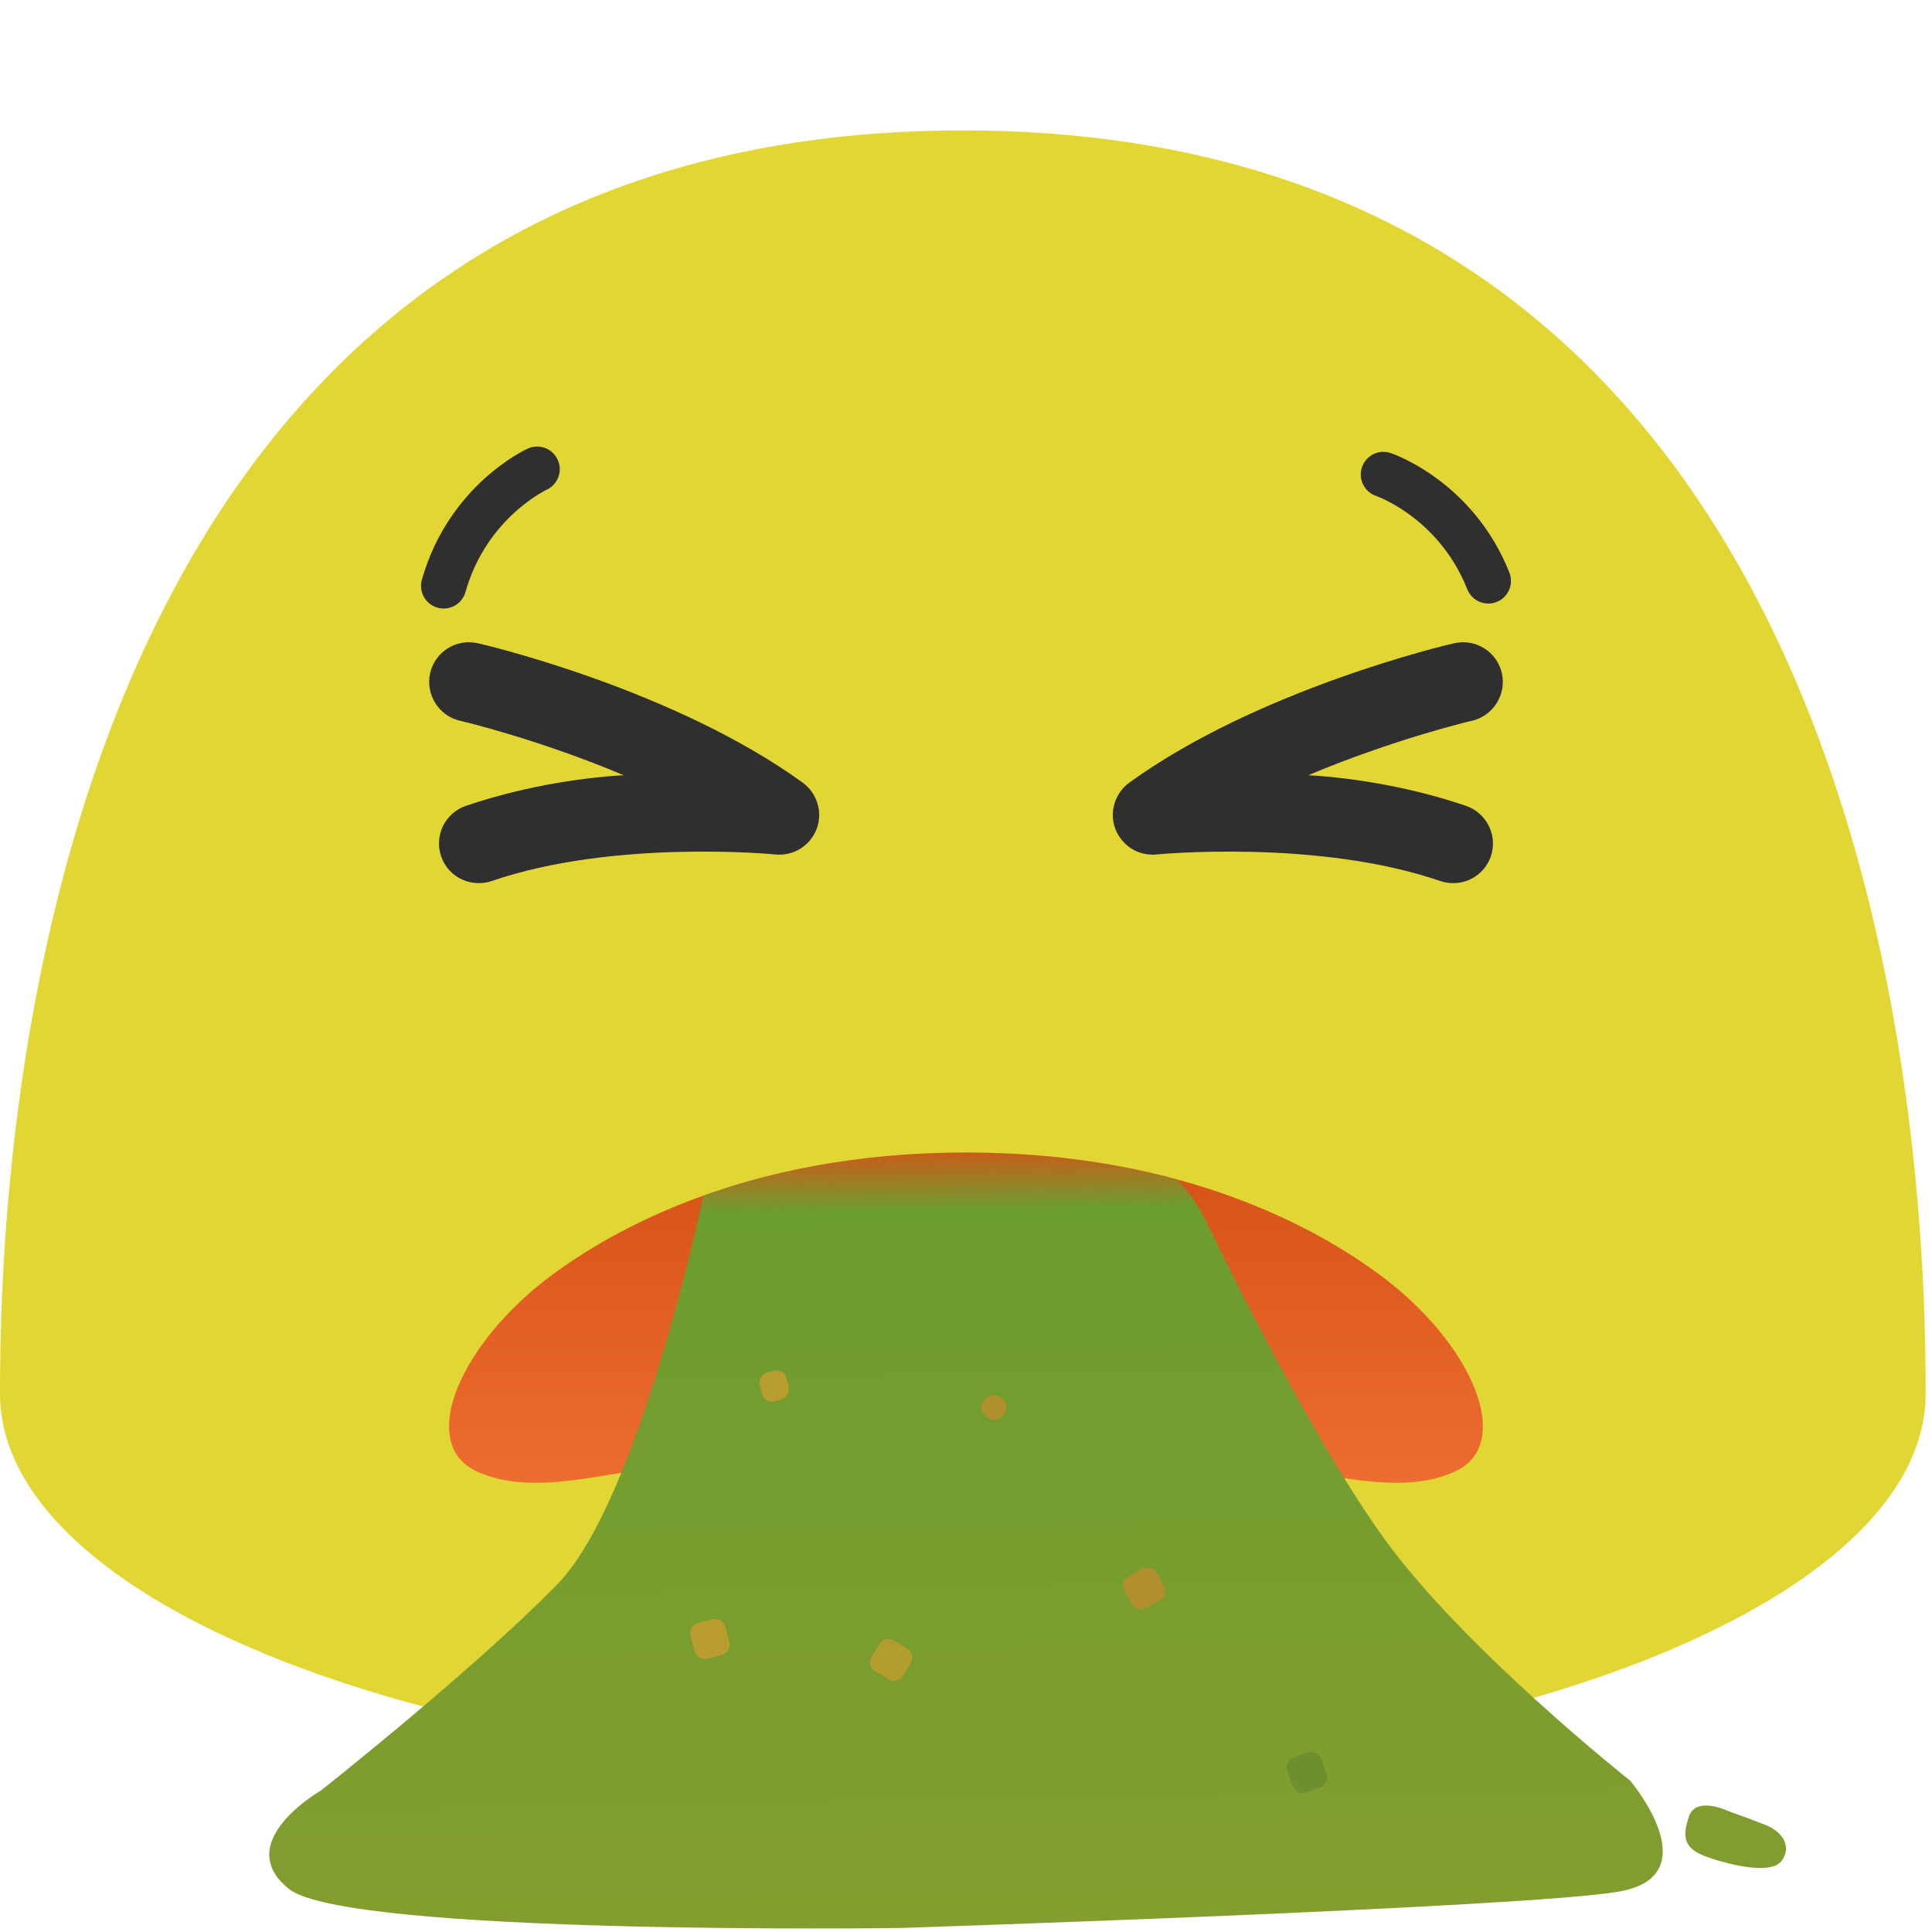
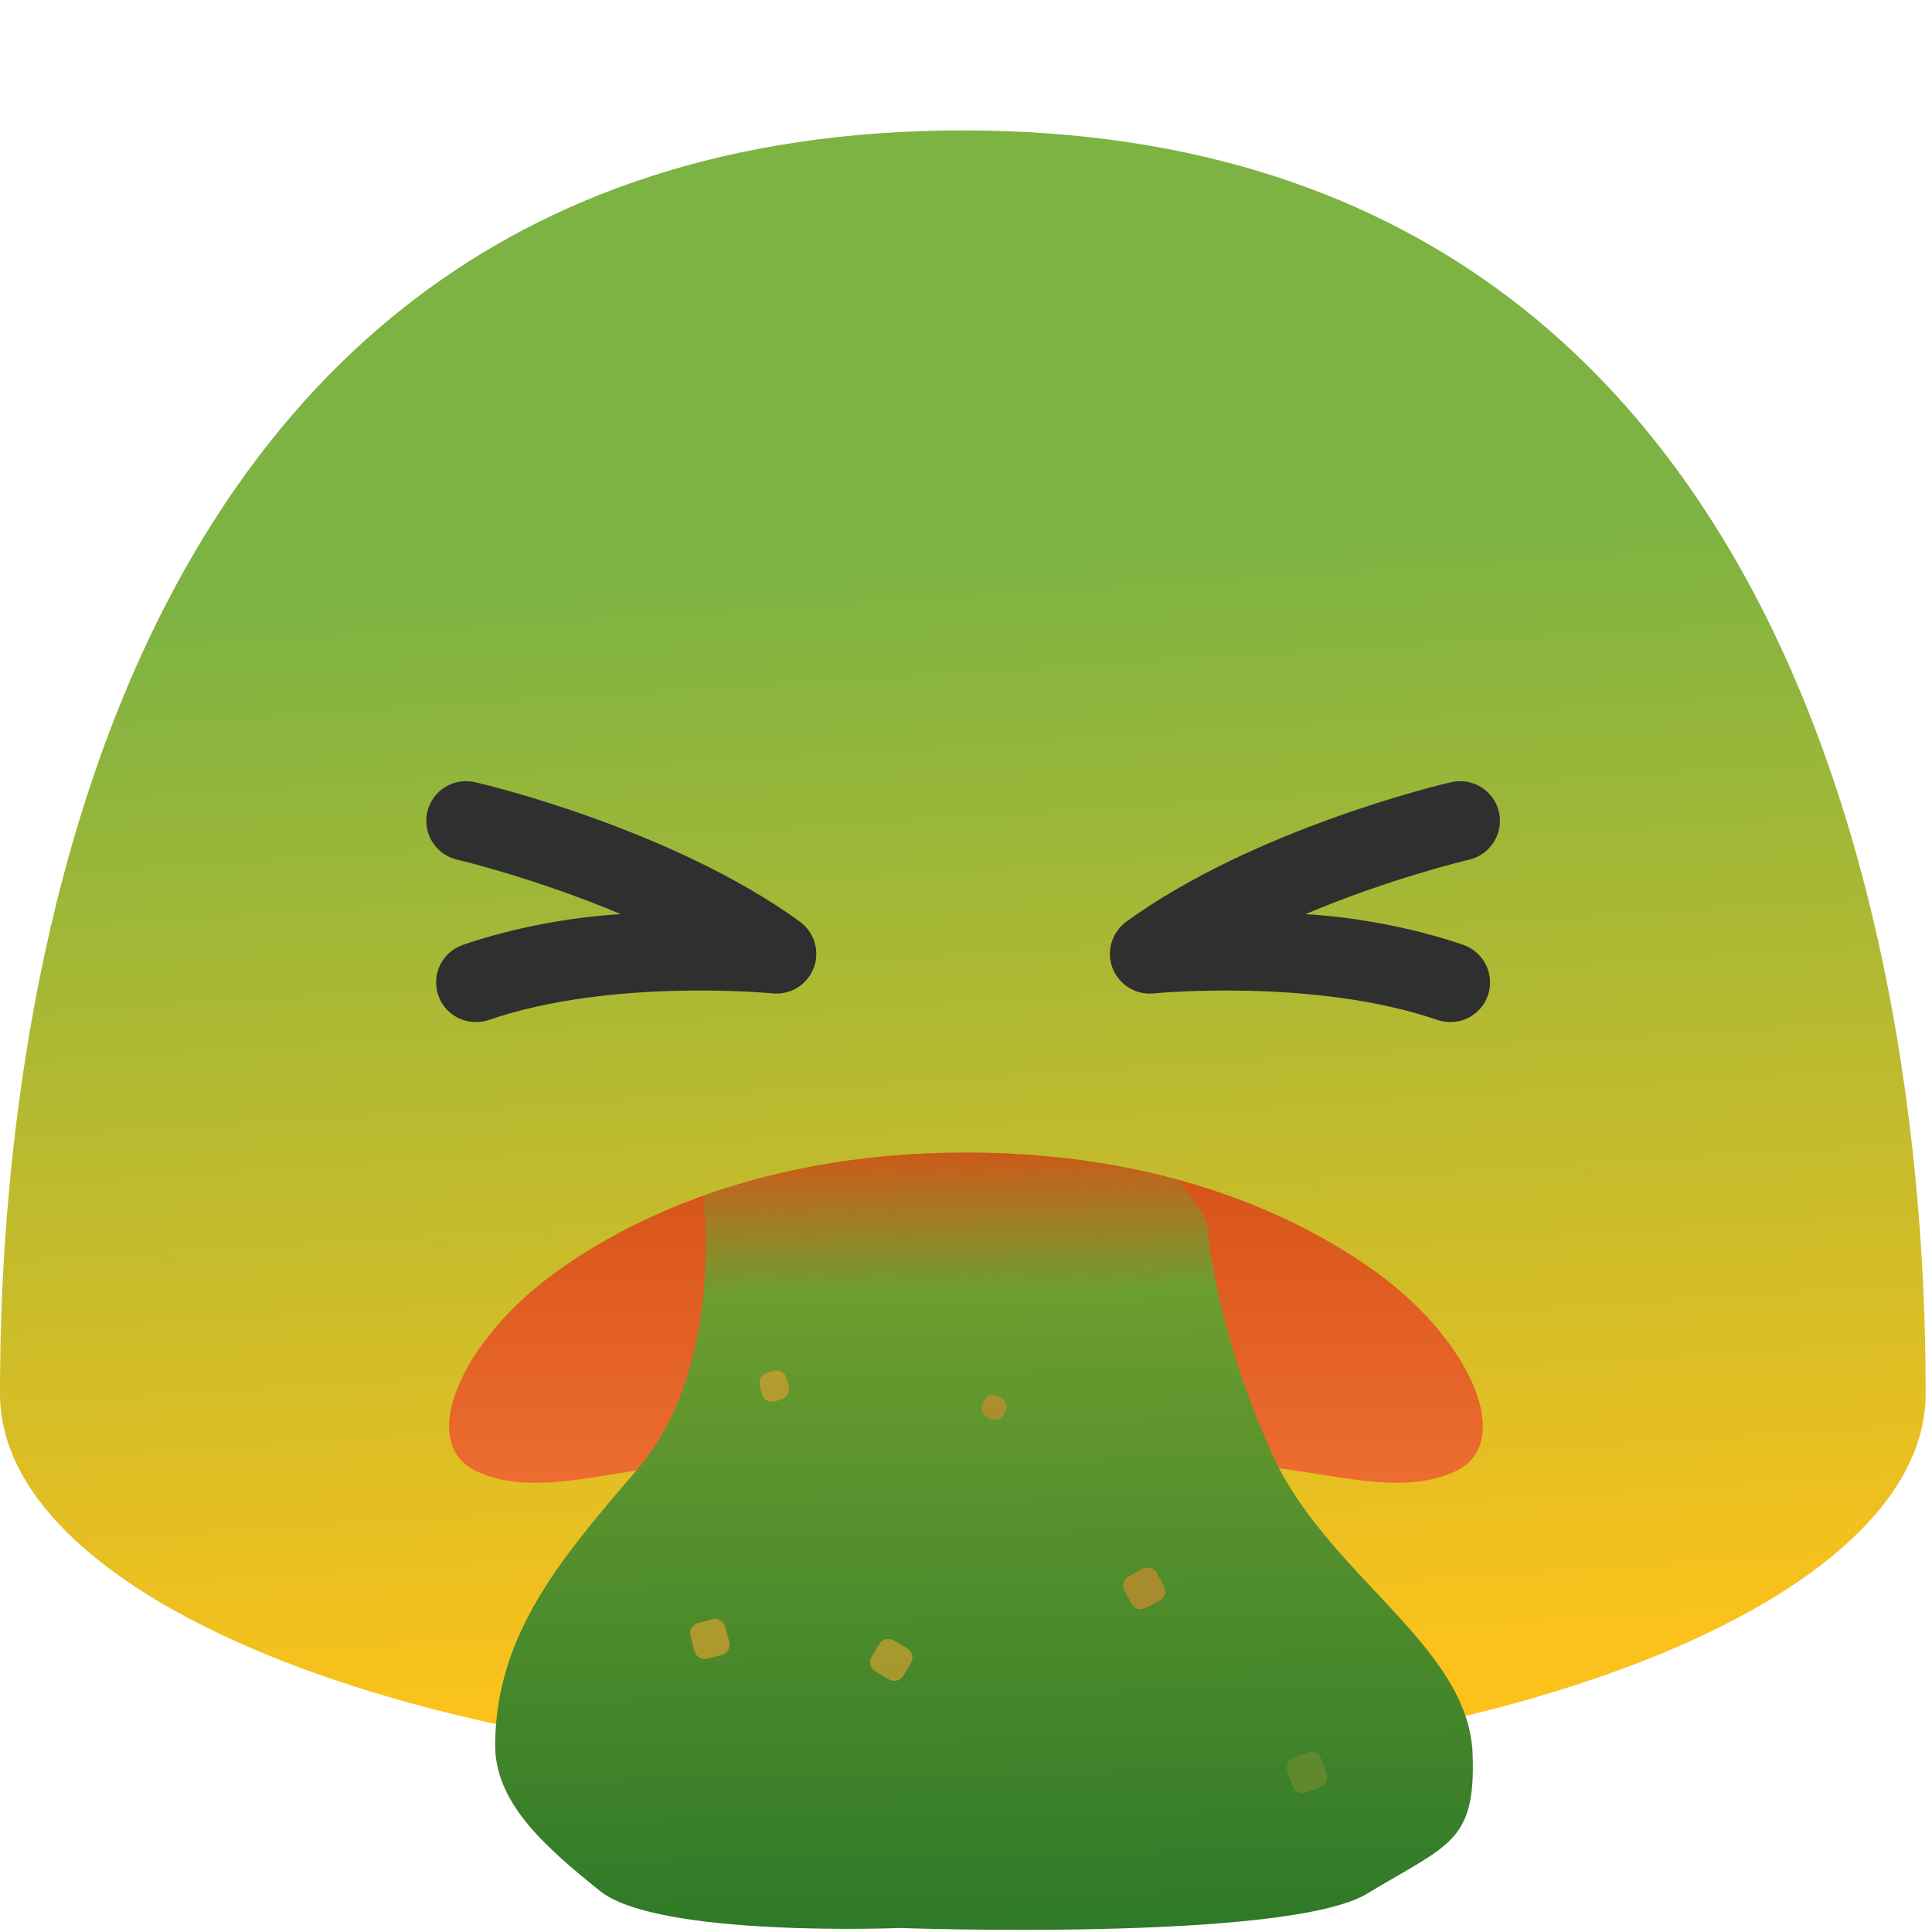
- <svg xmlns="http://www.w3.org/2000/svg" xmlns:xlink="http://www.w3.org/1999/xlink" width="128" height="128">
-   <defs>
+ <svg xmlns="http://www.w3.org/2000/svg" xmlns:xlink="http://www.w3.org/1999/xlink" width="128" height="128" version="1.1" id="svg50">
+   <defs id="defs18">
+     <linearGradient id="linearGradient884">
+       <stop style="stop-color:#7cb342;stop-opacity:1;" offset="0" id="stop880" />
+       <stop style="stop-color:#fcc21b;stop-opacity:1" offset="1" id="stop882" />
+     </linearGradient>
+     <linearGradient id="linearGradient870">
+       <stop id="stop864" stop-opacity=".065" stop-color="#709d2f" offset="0" />
+       <stop id="stop866" stop-color="#6c9d2f" offset="0.183" />
+       <stop id="stop868" stop-color="#849d2f" offset="1" style="stop-color:#2e7928;stop-opacity:1" />
+     </linearGradient>
    <linearGradient id="b">
-       <stop offset="0" stop-color="#ed6c30" />
-       <stop offset="1" stop-color="#d55215" />
+       <stop offset="0" stop-color="#ed6c30" id="stop2" />
+       <stop offset="1" stop-color="#d55215" id="stop4" />
    </linearGradient>
    <linearGradient id="a">
-       <stop offset="0" stop-color="#709d2f" stop-opacity=".065" />
-       <stop offset=".079" stop-color="#6c9d2f" />
-       <stop offset="1" stop-color="#849d2f" />
+       <stop offset="0" stop-color="#709d2f" stop-opacity=".065" id="stop7" />
+       <stop offset=".079" stop-color="#6c9d2f" id="stop9" />
+       <stop offset="1" stop-color="#849d2f" id="stop11" />
    </linearGradient>
    <linearGradient xlink:href="#a" id="e" x1="62.466" y1="73.075" x2="63.508" y2="128.151" gradientUnits="userSpaceOnUse" />
-     <linearGradient xlink:href="#a" id="d" gradientUnits="userSpaceOnUse" x1="62.466" y1="73.075" x2="63.508" y2="128.151" gradientTransform="matrix(1.1294 0 0 .94587 -8.33 6.916)" />
+     <linearGradient xlink:href="#linearGradient870" id="d" gradientUnits="userSpaceOnUse" x1="62.466" y1="73.075" x2="63.508" y2="128.151" gradientTransform="matrix(1.1294 0 0 .94587 -8.33 6.916)" />
    <linearGradient xlink:href="#a" id="f" gradientUnits="userSpaceOnUse" gradientTransform="matrix(1.1294 0 0 .94587 -8.33 6.916)" x1="62.466" y1="73.075" x2="63.508" y2="128.151" />
    <linearGradient xlink:href="#b" id="c" x1="62.362" y1="98.174" x2="62.362" y2="76.261" gradientUnits="userSpaceOnUse" />
+     <linearGradient xlink:href="#linearGradient884" id="linearGradient886" x1="62.13" y1="36.921" x2="66.793" y2="111.515" gradientUnits="userSpaceOnUse" />
  </defs>
-   <path d="M63.79 8.64C1.48 8.64 0 78.5 0 92.33c0 13.83 28.56 25.03 63.79 25.03 35.24 0 63.79-11.21 63.79-25.03 0-13.83-1.47-83.69-63.79-83.69z" fill="#e2d635" />
-   <path d="M96.46 97.46c-3.09 1.472-6.98.5-10.42 0-9.58-1.393-18-1.45-22.04-1.45-4.04 0-12.46.057-22.04 1.45-3.44.5-7.33 1.472-10.42 0-3.92-1.865-1.03-8.552 5.14-13.071 3.73-2.731 12.61-8.032 27.32-8.032s23.59 5.3 27.32 8.032c6.17 4.519 9.05 11.206 5.14 13.071z" fill="url(#c)" />
-   <g fill="#2f2f2f">
-     <path d="M98.77 56.74a2.627 2.627 0 0 1-2.72 1.76c-.21-.02-.42-.06-.63-.13-8.11-2.79-18.7-1.77-18.79-1.76-1.21.12-2.3-.58-2.73-1.68-.43-1.11-.04-2.37.91-3.07 8.51-6.17 21-9.13 21.52-9.24 1.43-.33 2.84.55 3.17 1.97.32 1.41-.56 2.83-1.97 3.16-.07.01-5.19 1.22-10.85 3.61 3.28.19 7.04.87 10.45 2.03 1.38.48 2.11 1.98 1.64 3.35zM29.23 56.74c.4 1.17 1.54 1.86 2.72 1.76.21-.02.42-.06.63-.13 8.11-2.79 18.7-1.77 18.79-1.76 1.21.12 2.3-.58 2.73-1.68.43-1.11.04-2.37-.91-3.07-8.51-6.17-21-9.13-21.52-9.24-1.43-.33-2.84.55-3.17 1.97-.32 1.41.56 2.83 1.97 3.16.07.01 5.19 1.22 10.85 3.61-3.28.19-7.04.87-10.45 2.03a2.628 2.628 0 0 0-1.64 3.35z" />
+   <path d="M63.79 8.64C1.48 8.64 0 78.5 0 92.33c0 13.83 28.56 25.03 63.79 25.03 35.24 0 63.79-11.21 63.79-25.03 0-13.83-1.47-83.69-63.79-83.69z" fill="#e2d635" id="path20" style="fill:url(#linearGradient886);fill-opacity:1" />
+   <path d="M96.46 97.46c-3.09 1.472-6.98.5-10.42 0-9.58-1.393-18-1.45-22.04-1.45-4.04 0-12.46.057-22.04 1.45-3.44.5-7.33 1.472-10.42 0-3.92-1.865-1.03-8.552 5.14-13.071 3.73-2.731 12.61-8.032 27.32-8.032s23.59 5.3 27.32 8.032c6.17 4.519 9.05 11.206 5.14 13.071z" fill="url(#c)" id="path22" />
+   <g id="g26" transform="translate(-0.1917578,9.204373)" style="fill:#2f2f2f">
+     <path d="m 98.77,56.74 a 2.627,2.627 0 0 1 -2.72,1.76 c -0.21,-0.02 -0.42,-0.06 -0.63,-0.13 -8.11,-2.79 -18.7,-1.77 -18.79,-1.76 -1.21,0.12 -2.3,-0.58 -2.73,-1.68 -0.43,-1.11 -0.04,-2.37 0.91,-3.07 8.51,-6.17 21,-9.13 21.52,-9.24 1.43,-0.33 2.84,0.55 3.17,1.97 0.32,1.41 -0.56,2.83 -1.97,3.16 -0.07,0.01 -5.19,1.22 -10.85,3.61 3.28,0.19 7.04,0.87 10.45,2.03 1.38,0.48 2.11,1.98 1.64,3.35 z m -69.54,0 c 0.4,1.17 1.54,1.86 2.72,1.76 0.21,-0.02 0.42,-0.06 0.63,-0.13 8.11,-2.79 18.7,-1.77 18.79,-1.76 1.21,0.12 2.3,-0.58 2.73,-1.68 0.43,-1.11 0.04,-2.37 -0.91,-3.07 -8.51,-6.17 -21,-9.13 -21.52,-9.24 -1.43,-0.33 -2.84,0.55 -3.17,1.97 -0.32,1.41 0.56,2.83 1.97,3.16 0.07,0.01 5.19,1.22 10.85,3.61 -3.28,0.19 -7.04,0.87 -10.45,2.03 a 2.628,2.628 0 0 0 -1.64,3.35 z" id="path24" />
  </g>
-   <g fill="none" stroke="#2f2f2f" stroke-width="3" stroke-linecap="round" stroke-miterlimit="10">
-     <path d="M35.585 31.086s-4.6 2.1-6.19 7.73M91.655 31.436s4.79 1.61 6.95 7.05" />
-   </g>
-   <path d="M55.268 75.994zm-2.182.188zM64 76.357c-7.151 0-12.913 1.257-17.387 2.858-.006.028-.022.053-.027.082 0 0-4.2 20.064-9.658 25.662-5.458 5.598-15.65 13.656-15.65 13.656s-6.009 3.427-2.14 6.53c3.87 3.102 40.477 2.59 40.477 2.59s41.555-1.354 47.633-2.409c6.078-1.054.758-7.351.758-7.351s-11.068-8.755-16.336-16.088C86.4 94.554 79.975 81.064 79.975 81.064s-.73-1.659-2.004-2.925c-3.883-1.054-8.525-1.782-13.971-1.782zm13.97 1.782zm-31.357 1.076zm.186-.496c.25-.472.685-.872 1.27-1.207-.586.335-1.02.734-1.27 1.207zm1.27-1.207zm.632-.315zm20.934-.818c2.571.193 4.576.368 5.322.35-.746.018-2.752-.158-5.322-.35zm-18.535.11zm24.365.27c.06.009.118.023.178.034-.06-.011-.118-.025-.178-.033zm.494.108c.063.019.126.037.187.059a3.59 3.59 0 0 0-.187-.059zm.467.172c.062.028.125.053.185.084-.06-.03-.123-.056-.185-.084zm.191.088z" fill="url(#d)" fill-rule="evenodd" stroke-width="3.78" stroke-linecap="round" stroke-linejoin="round" />
-   <path d="M114.458 119.971s-2.095-.997-2.557.37c-.461 1.365-.376 2.14 1.239 2.703 1.615.562 4.183 1.137 4.87.274.686-.862.23-1.909-1.066-2.42a77.895 77.895 0 0 0-2.486-.927z" fill="url(#e)" fill-rule="evenodd" stroke-width="3.78" stroke-linecap="round" stroke-linejoin="round" />
-   <rect width="2.445" height="2.384" x="105.533" y="63.489" rx=".7" ry=".7" transform="rotate(30.557)" fill="#c19d2f" fill-opacity=".783" stroke-width="3.78" stroke-linecap="round" stroke-linejoin="round" />
-   <rect transform="rotate(-28.076)" ry=".7" rx=".7" y="127.339" x="16.134" height="2.384" width="2.445" fill="#c18b2f" fill-opacity=".783" stroke-width="3.78" stroke-linecap="round" stroke-linejoin="round" />
-   <rect width="1.608" height="1.567" x="103.867" y="44.776" rx=".7" ry=".7" transform="rotate(31.248)" fill="#c18b2f" fill-opacity=".783" stroke-width="3.78" stroke-linecap="round" stroke-linejoin="round" />
-   <rect transform="rotate(75.385)" ry=".7" rx=".7" y="-19.303" x="115.717" height="2.384" width="2.445" fill="#ca9d2f" fill-opacity=".783" stroke-width="3.78" stroke-linecap="round" stroke-linejoin="round" />
-   <rect width="1.964" height="1.836" x="101.157" y="-28.552" rx=".7" ry=".7" transform="matrix(.24124 .97047 -.96457 .26384 0 0)" fill="#ca9d2f" fill-opacity=".783" stroke-width="3.78" stroke-linecap="round" stroke-linejoin="round" />
-   <rect width="2.445" height="2.384" x="-141.3" y="39.6" rx=".7" ry=".7" transform="rotate(-110.168)" fill="#6a8b2f" fill-opacity=".783" stroke-width="3.78" stroke-linecap="round" stroke-linejoin="round" />
-   <path d="M78.508 78.734zM78.9 79.248zM46.586 79.297l-.5 2.178c.305-1.298.5-2.178.5-2.178zM79.486 80.143c.299.513.489.921.489.921s-.18-.392-.489-.921z" fill="url(#f)" fill-rule="evenodd" stroke-width="3.78" stroke-linecap="round" stroke-linejoin="round" />
+   <path d="m 64,76.357 c -7.151,0 -12.913,1.257 -17.387,2.858 -0.006,0.028 -0.022,0.053 -0.027,0.082 0,0 1.495,11.25 -4.37,18.069 -5.098,5.927 -9.311,10.87 -9.413,18.131 -0.054,3.822 3.076,6.681 6.945,9.784 3.87,3.102 19.867,2.454 19.867,2.454 0,0 25.677,0.92 30.955,-2.273 5.421,-3.279 7.204,-3.383 6.995,-9.249 C 97.308,108.982 87.83,104.34 84.212,96.192 80.28,87.335 79.975,81.064 79.975,81.064 c 0,0 -0.73,-1.659 -2.004,-2.925 C 74.088,77.085 69.446,76.357 64,76.357 Z m -17.201,2.362 c 0.25,-0.472 0.685,-0.872 1.27,-1.207 -0.586,0.335 -1.02,0.734 -1.27,1.207 z m 22.836,-2.34 c 2.571,0.193 4.576,0.368 5.322,0.35 -0.746,0.018 -2.752,-0.158 -5.322,-0.35 z m 5.83,0.38 c 0.06,0.009 0.118,0.023 0.178,0.034 -0.06,-0.011 -0.118,-0.025 -0.178,-0.033 z m 0.494,0.108 c 0.063,0.019 0.126,0.037 0.187,0.059 -0.062,-0.021 -0.124,-0.041 -0.187,-0.059 z m 0.467,0.172 c 0.062,0.028 0.125,0.053 0.185,0.084 -0.06,-0.03 -0.123,-0.056 -0.185,-0.084 z" id="path32" style="fill:url(#d);fill-rule:evenodd;stroke-width:3.78;stroke-linecap:round;stroke-linejoin:round" />
+   <rect width="2.445" height="2.384" x="105.533" y="63.489" rx=".7" ry=".7" transform="rotate(30.557)" fill="#c19d2f" fill-opacity=".783" stroke-width="3.78" stroke-linecap="round" stroke-linejoin="round" id="rect36" />
+   <rect transform="rotate(-28.076)" ry=".7" rx=".7" y="127.339" x="16.134" height="2.384" width="2.445" fill="#c18b2f" fill-opacity=".783" stroke-width="3.78" stroke-linecap="round" stroke-linejoin="round" id="rect38" />
+   <rect width="1.608" height="1.567" x="103.867" y="44.776" rx=".7" ry=".7" transform="rotate(31.248)" fill="#c18b2f" fill-opacity=".783" stroke-width="3.78" stroke-linecap="round" stroke-linejoin="round" id="rect40" />
+   <rect transform="rotate(75.385)" ry=".7" rx=".7" y="-19.303" x="115.717" height="2.384" width="2.445" fill="#ca9d2f" fill-opacity=".783" stroke-width="3.78" stroke-linecap="round" stroke-linejoin="round" id="rect42" />
+   <rect width="1.964" height="1.836" x="101.157" y="-28.552" rx=".7" ry=".7" transform="matrix(.24124 .97047 -.96457 .26384 0 0)" fill="#ca9d2f" fill-opacity=".783" stroke-width="3.78" stroke-linecap="round" stroke-linejoin="round" id="rect44" />
+   <rect width="2.445" height="2.384" x="-141.3" y="39.6" rx=".7" ry=".7" transform="rotate(-110.168)" fill="#6a8b2f" fill-opacity=".783" stroke-width="3.78" stroke-linecap="round" stroke-linejoin="round" id="rect46" />
+   <path d="M78.508 78.734zM78.9 79.248zM46.586 79.297l-.5 2.178c.305-1.298.5-2.178.5-2.178zM79.486 80.143c.299.513.489.921.489.921s-.18-.392-.489-.921z" fill="url(#f)" fill-rule="evenodd" stroke-width="3.78" stroke-linecap="round" stroke-linejoin="round" id="path48" />
</svg>
